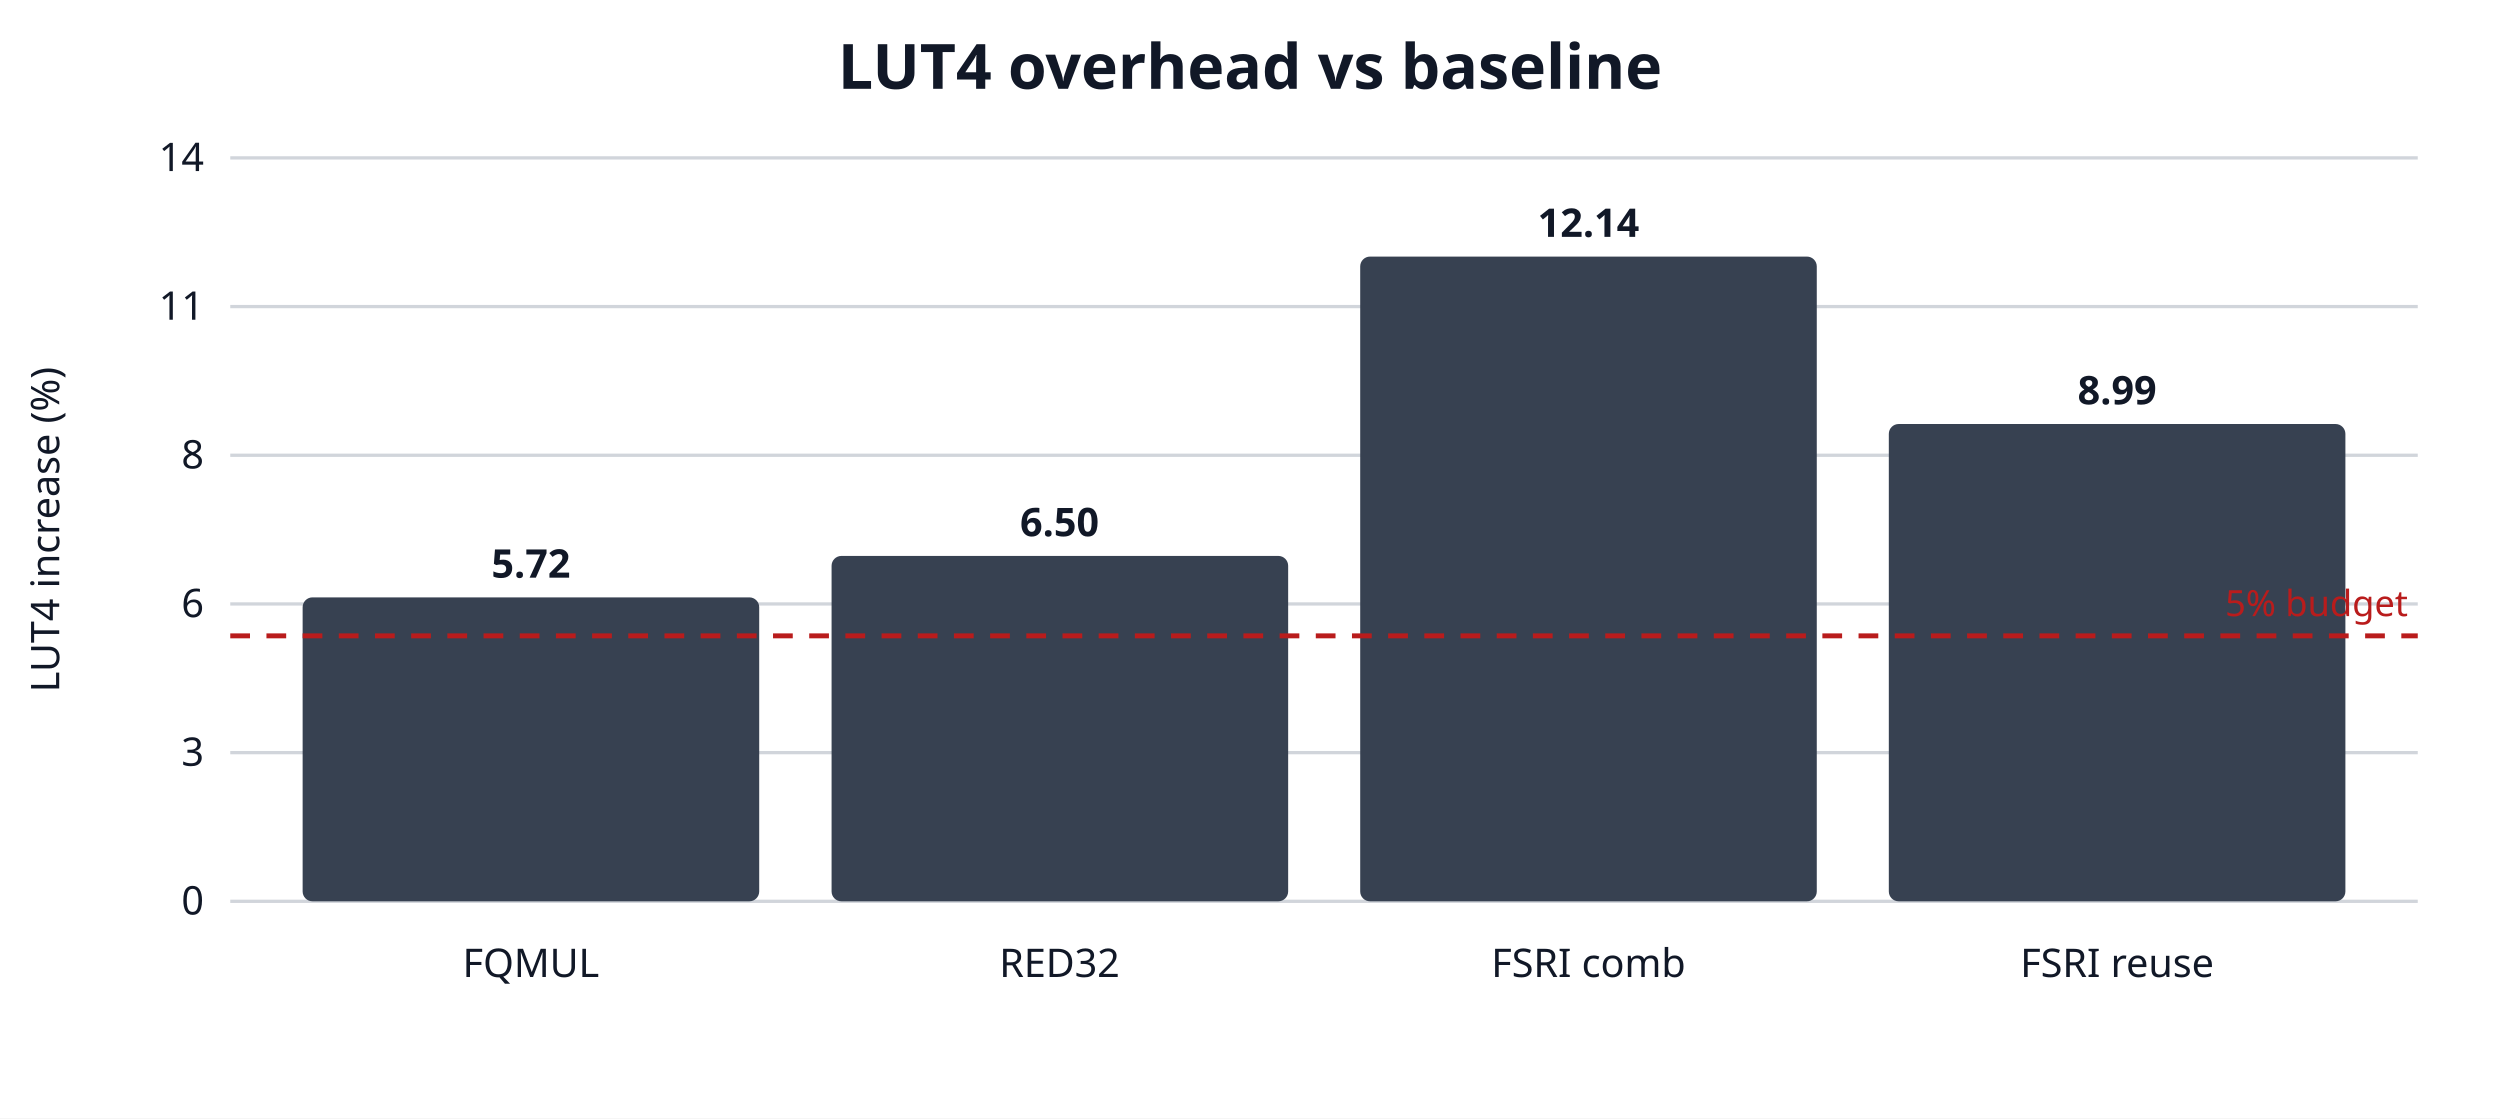
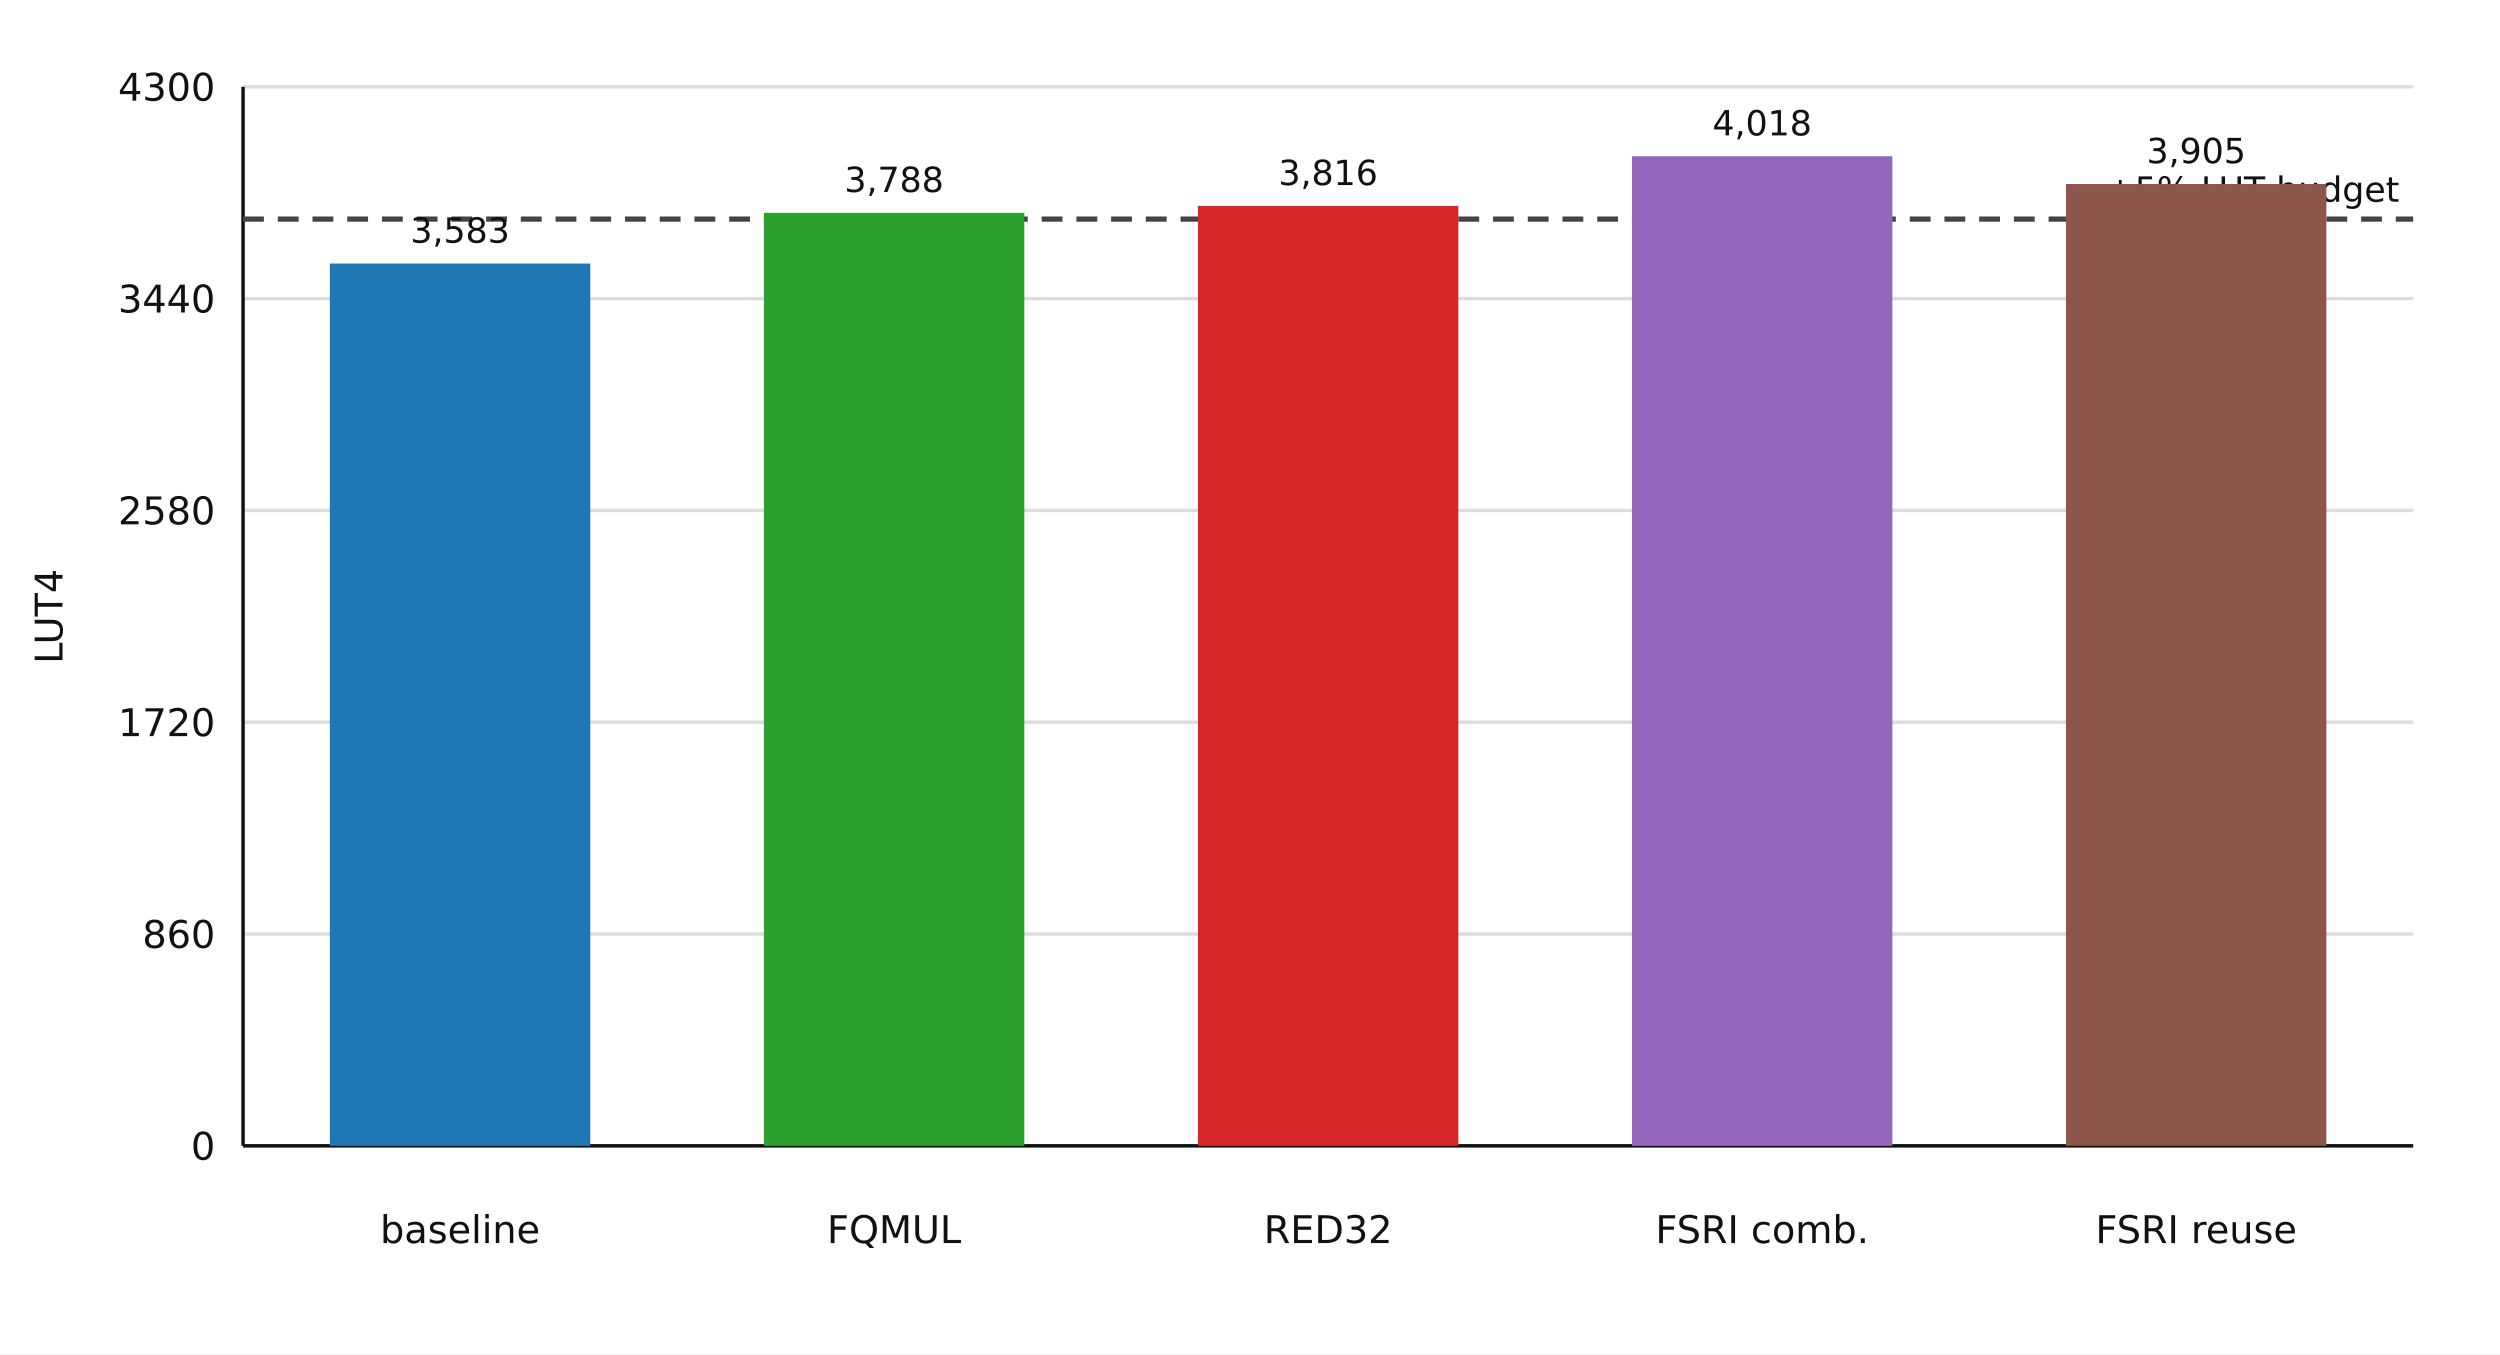
- <svg xmlns="http://www.w3.org/2000/svg" width="760" height="340" viewBox="0 0 760 340">
+ <svg xmlns="http://www.w3.org/2000/svg" width="720" height="390" viewBox="0 0 720 390">
  <rect width="100%" height="100%" fill="white" />
-   <style>text{font-family:system-ui,sans-serif;fill:#111827}.t{font-size:19px;font-weight:600}.a{font-size:12px}.v{font-size:12px;font-weight:600}.bar{fill:#374151}.grid{stroke:#d1d5db}.budget{stroke:#b91c1c;stroke-width:1.5;stroke-dasharray:6 5}.bl{fill:#b91c1c;font-size:11px}</style>
-   <text x="380.0" y="27" text-anchor="middle" class="t">LUT4 overhead vs baseline</text>
-   <line x1="70" y1="274.0" x2="735" y2="274.0" class="grid" />
-   <text x="62" y="278.0" text-anchor="end" class="a">0</text>
-   <line x1="70" y1="228.8" x2="735" y2="228.8" class="grid" />
-   <text x="62" y="232.8" text-anchor="end" class="a">3</text>
-   <line x1="70" y1="183.6" x2="735" y2="183.6" class="grid" />
-   <text x="62" y="187.6" text-anchor="end" class="a">6</text>
-   <line x1="70" y1="138.4" x2="735" y2="138.4" class="grid" />
-   <text x="62" y="142.4" text-anchor="end" class="a">8</text>
-   <line x1="70" y1="93.2" x2="735" y2="93.2" class="grid" />
-   <text x="62" y="97.2" text-anchor="end" class="a">11</text>
-   <line x1="70" y1="48.0" x2="735" y2="48.0" class="grid" />
-   <text x="62" y="52.0" text-anchor="end" class="a">14</text>
-   <rect x="92.0" y="181.6" width="138.8" height="92.4" rx="3" class="bar" />
-   <text x="161.4" y="175.6" text-anchor="middle" class="v">5.72</text>
-   <text x="161.4" y="297" text-anchor="middle" class="a">FQMUL</text>
-   <rect x="252.8" y="169.0" width="138.8" height="105.0" rx="3" class="bar" />
-   <text x="322.1" y="163.0" text-anchor="middle" class="v">6.50</text>
-   <text x="322.1" y="297" text-anchor="middle" class="a">RED32</text>
-   <rect x="413.5" y="78.0" width="138.8" height="196.0" rx="3" class="bar" />
-   <text x="482.9" y="72.0" text-anchor="middle" class="v">12.14</text>
-   <text x="482.9" y="297" text-anchor="middle" class="a">FSRI comb</text>
-   <rect x="574.2" y="128.9" width="138.8" height="145.1" rx="3" class="bar" />
-   <text x="643.6" y="122.9" text-anchor="middle" class="v">8.99</text>
-   <text x="643.6" y="297" text-anchor="middle" class="a">FSRI reuse</text>
-   <line x1="70" y1="193.3" x2="735" y2="193.3" class="budget" />
-   <text x="732" y="187.3" text-anchor="end" class="bl">5% budget</text>
-   <text x="18" y="161.0" transform="rotate(-90 18 161.0)" text-anchor="middle" class="a">LUT4 increase (%)</text>
+   <style>text{font-family:DejaVu Sans,Arial,sans-serif;fill:#111}.tick{font-size:11px}.small{font-size:10px}.axis{stroke:#111;stroke-width:1}.grid{stroke:#ddd;stroke-width:1}.threshold{stroke:#444;stroke-width:1.5;stroke-dasharray:6 4}</style>
+   <line class="grid" x1="70" y1="330.0" x2="695" y2="330.0" />
+   <text class="tick" x="62" y="334.0" text-anchor="end">0</text>
+   <line class="grid" x1="70" y1="269.0" x2="695" y2="269.0" />
+   <text class="tick" x="62" y="273.0" text-anchor="end">860</text>
+   <line class="grid" x1="70" y1="208.0" x2="695" y2="208.0" />
+   <text class="tick" x="62" y="212.0" text-anchor="end">1720</text>
+   <line class="grid" x1="70" y1="147.0" x2="695" y2="147.0" />
+   <text class="tick" x="62" y="151.0" text-anchor="end">2580</text>
+   <line class="grid" x1="70" y1="86.0" x2="695" y2="86.0" />
+   <text class="tick" x="62" y="90.0" text-anchor="end">3440</text>
+   <line class="grid" x1="70" y1="25.0" x2="695" y2="25.0" />
+   <text class="tick" x="62" y="29.0" text-anchor="end">4300</text>
+   <line class="axis" x1="70" y1="25" x2="70" y2="330" />
+   <line class="axis" x1="70" y1="330" x2="695" y2="330" />
+   <text class="tick" transform="translate(18 177.5) rotate(-90)" text-anchor="middle">LUT4</text>
+   <line class="threshold" x1="70" y1="63.1" x2="695" y2="63.1" />
+   <text class="small" x="691" y="58.1" text-anchor="end">+5% LUT budget</text>
+   <rect x="95.0" y="75.9" width="75" height="254.1" fill="#1f77b4" />
+   <text class="small" x="132.5" y="69.9" text-anchor="middle">3,583</text>
+   <text class="tick" x="132.5" y="358" text-anchor="middle">baseline</text>
+   <rect x="220.0" y="61.3" width="75" height="268.7" fill="#2ca02c" />
+   <text class="small" x="257.5" y="55.3" text-anchor="middle">3,788</text>
+   <text class="tick" x="257.5" y="358" text-anchor="middle">FQMUL</text>
+   <rect x="345.0" y="59.3" width="75" height="270.7" fill="#d62728" />
+   <text class="small" x="382.5" y="53.3" text-anchor="middle">3,816</text>
+   <text class="tick" x="382.5" y="358" text-anchor="middle">RED32</text>
+   <rect x="470.0" y="45.0" width="75" height="285.0" fill="#9467bd" />
+   <text class="small" x="507.5" y="39.0" text-anchor="middle">4,018</text>
+   <text class="tick" x="507.5" y="358" text-anchor="middle">FSRI comb.</text>
+   <rect x="595.0" y="53.0" width="75" height="277.0" fill="#8c564b" />
+   <text class="small" x="632.5" y="47.0" text-anchor="middle">3,905</text>
+   <text class="tick" x="632.5" y="358" text-anchor="middle">FSRI reuse</text>
</svg>
